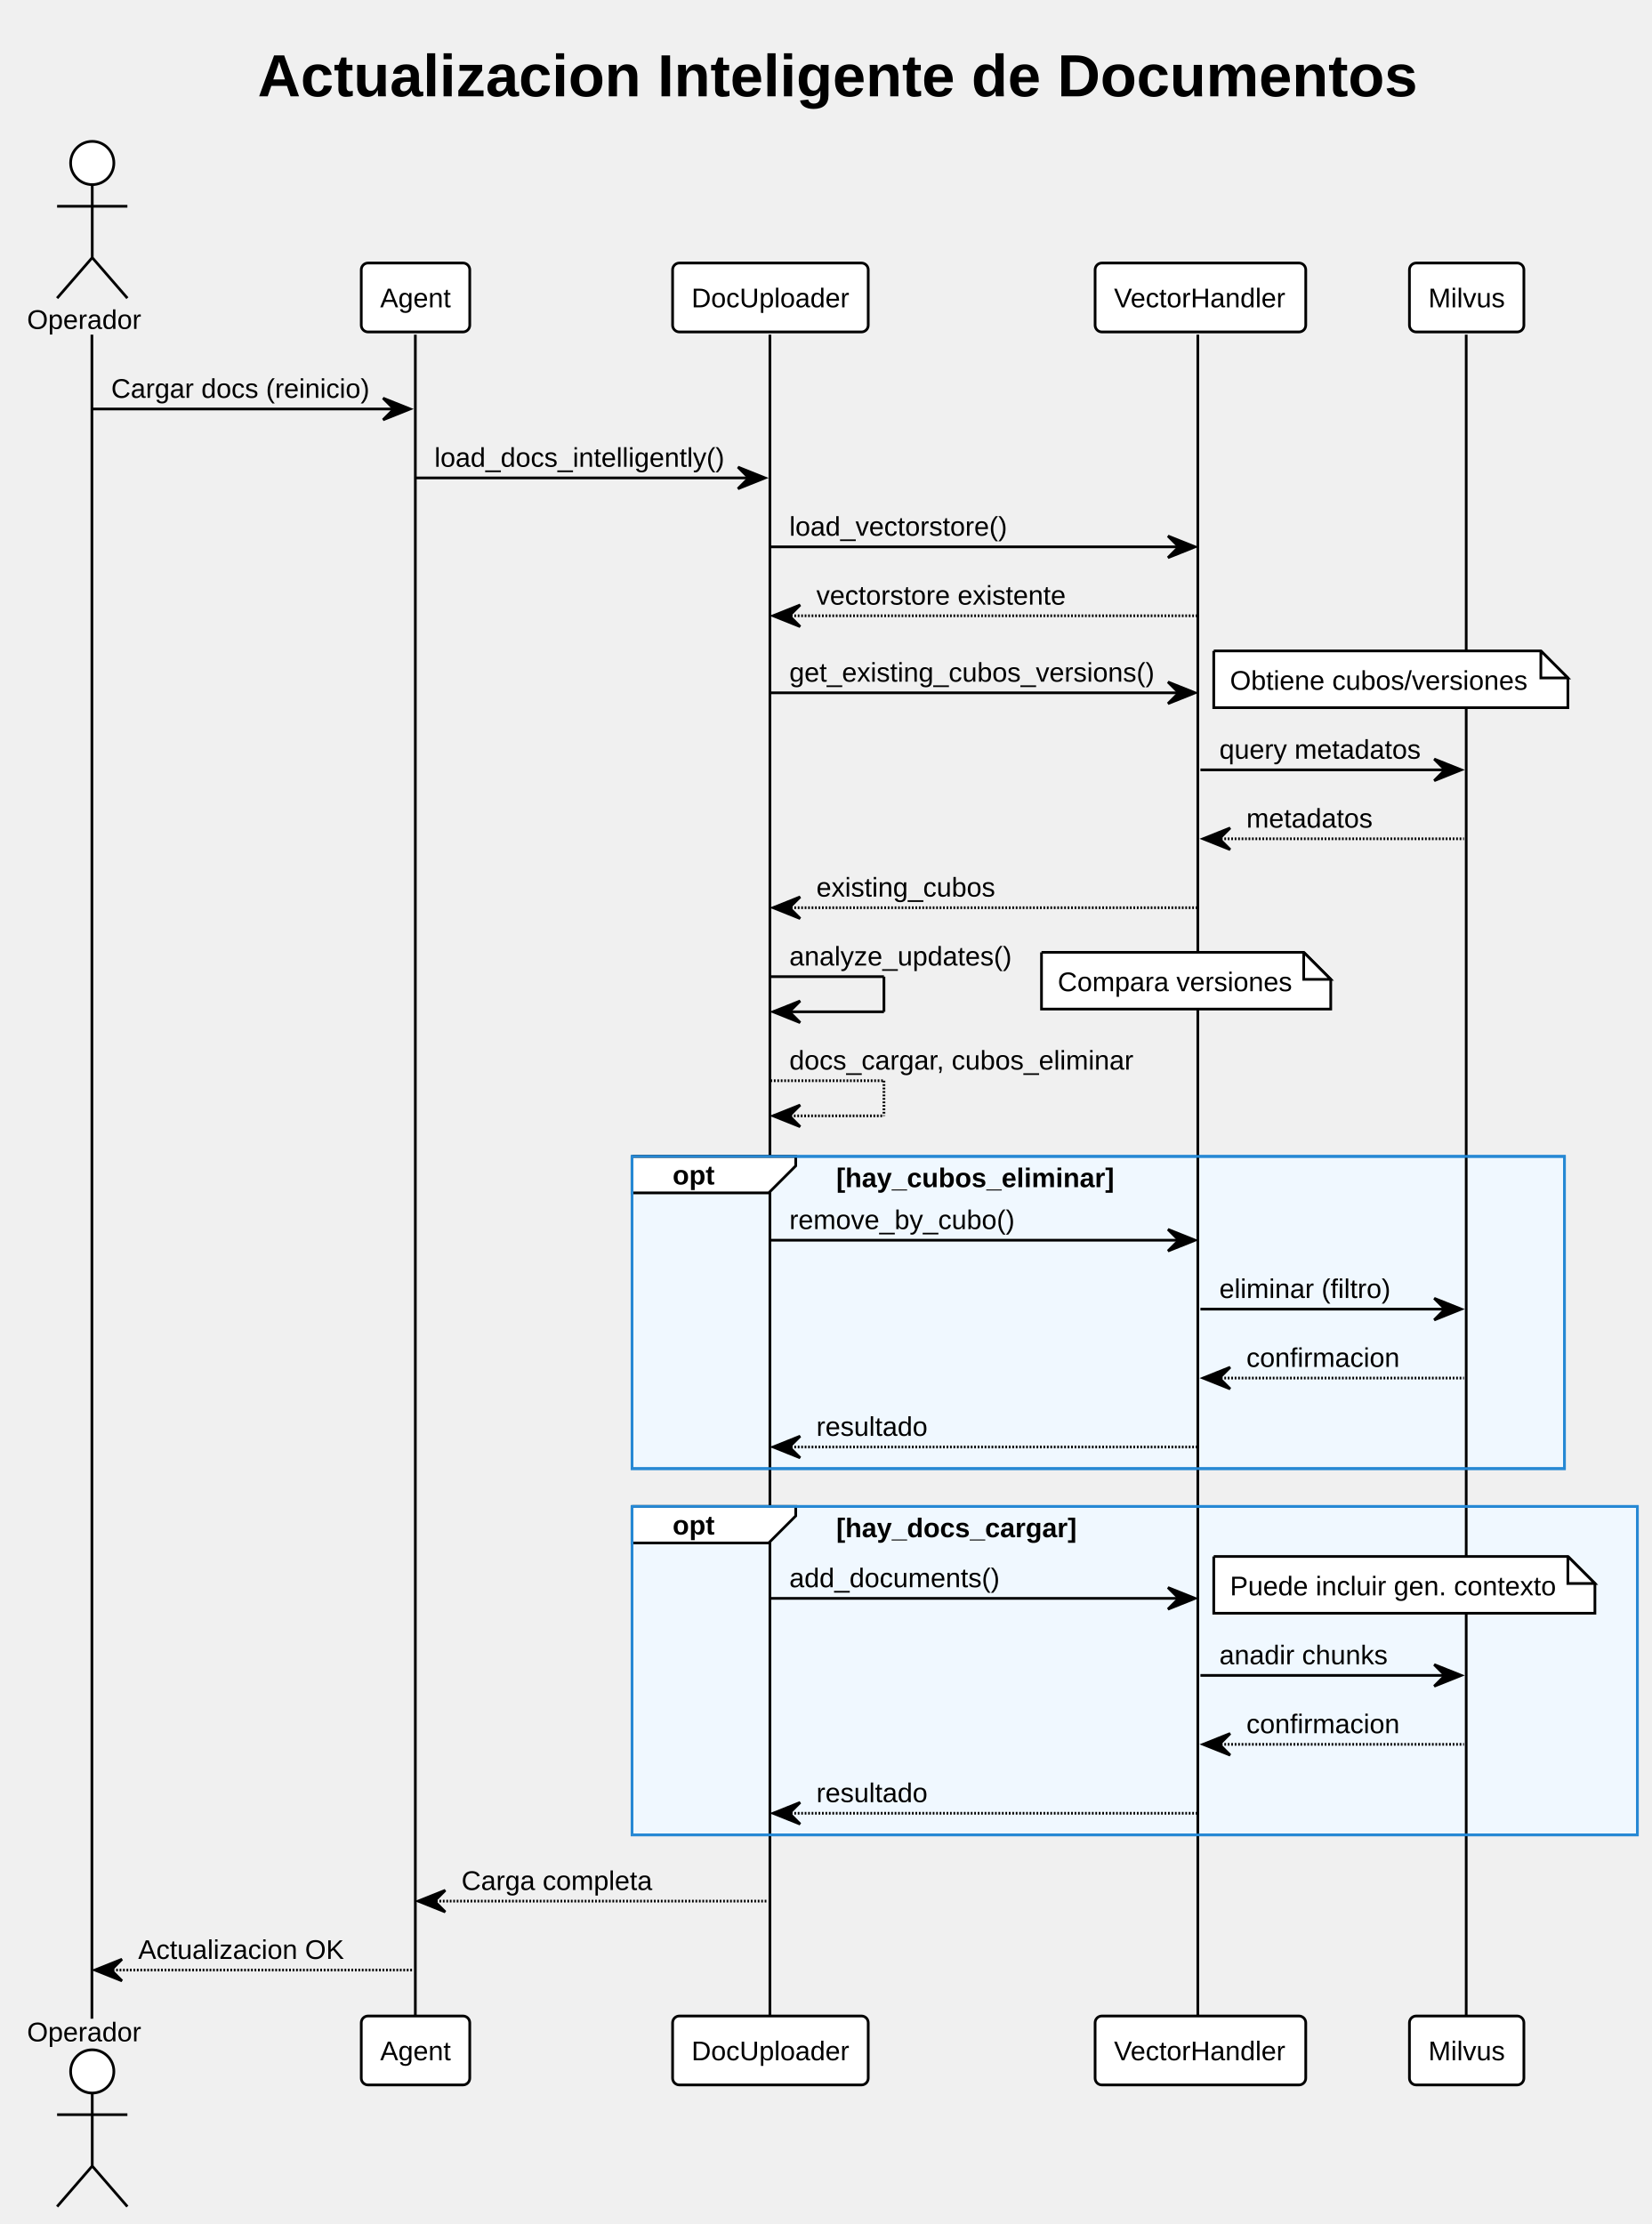
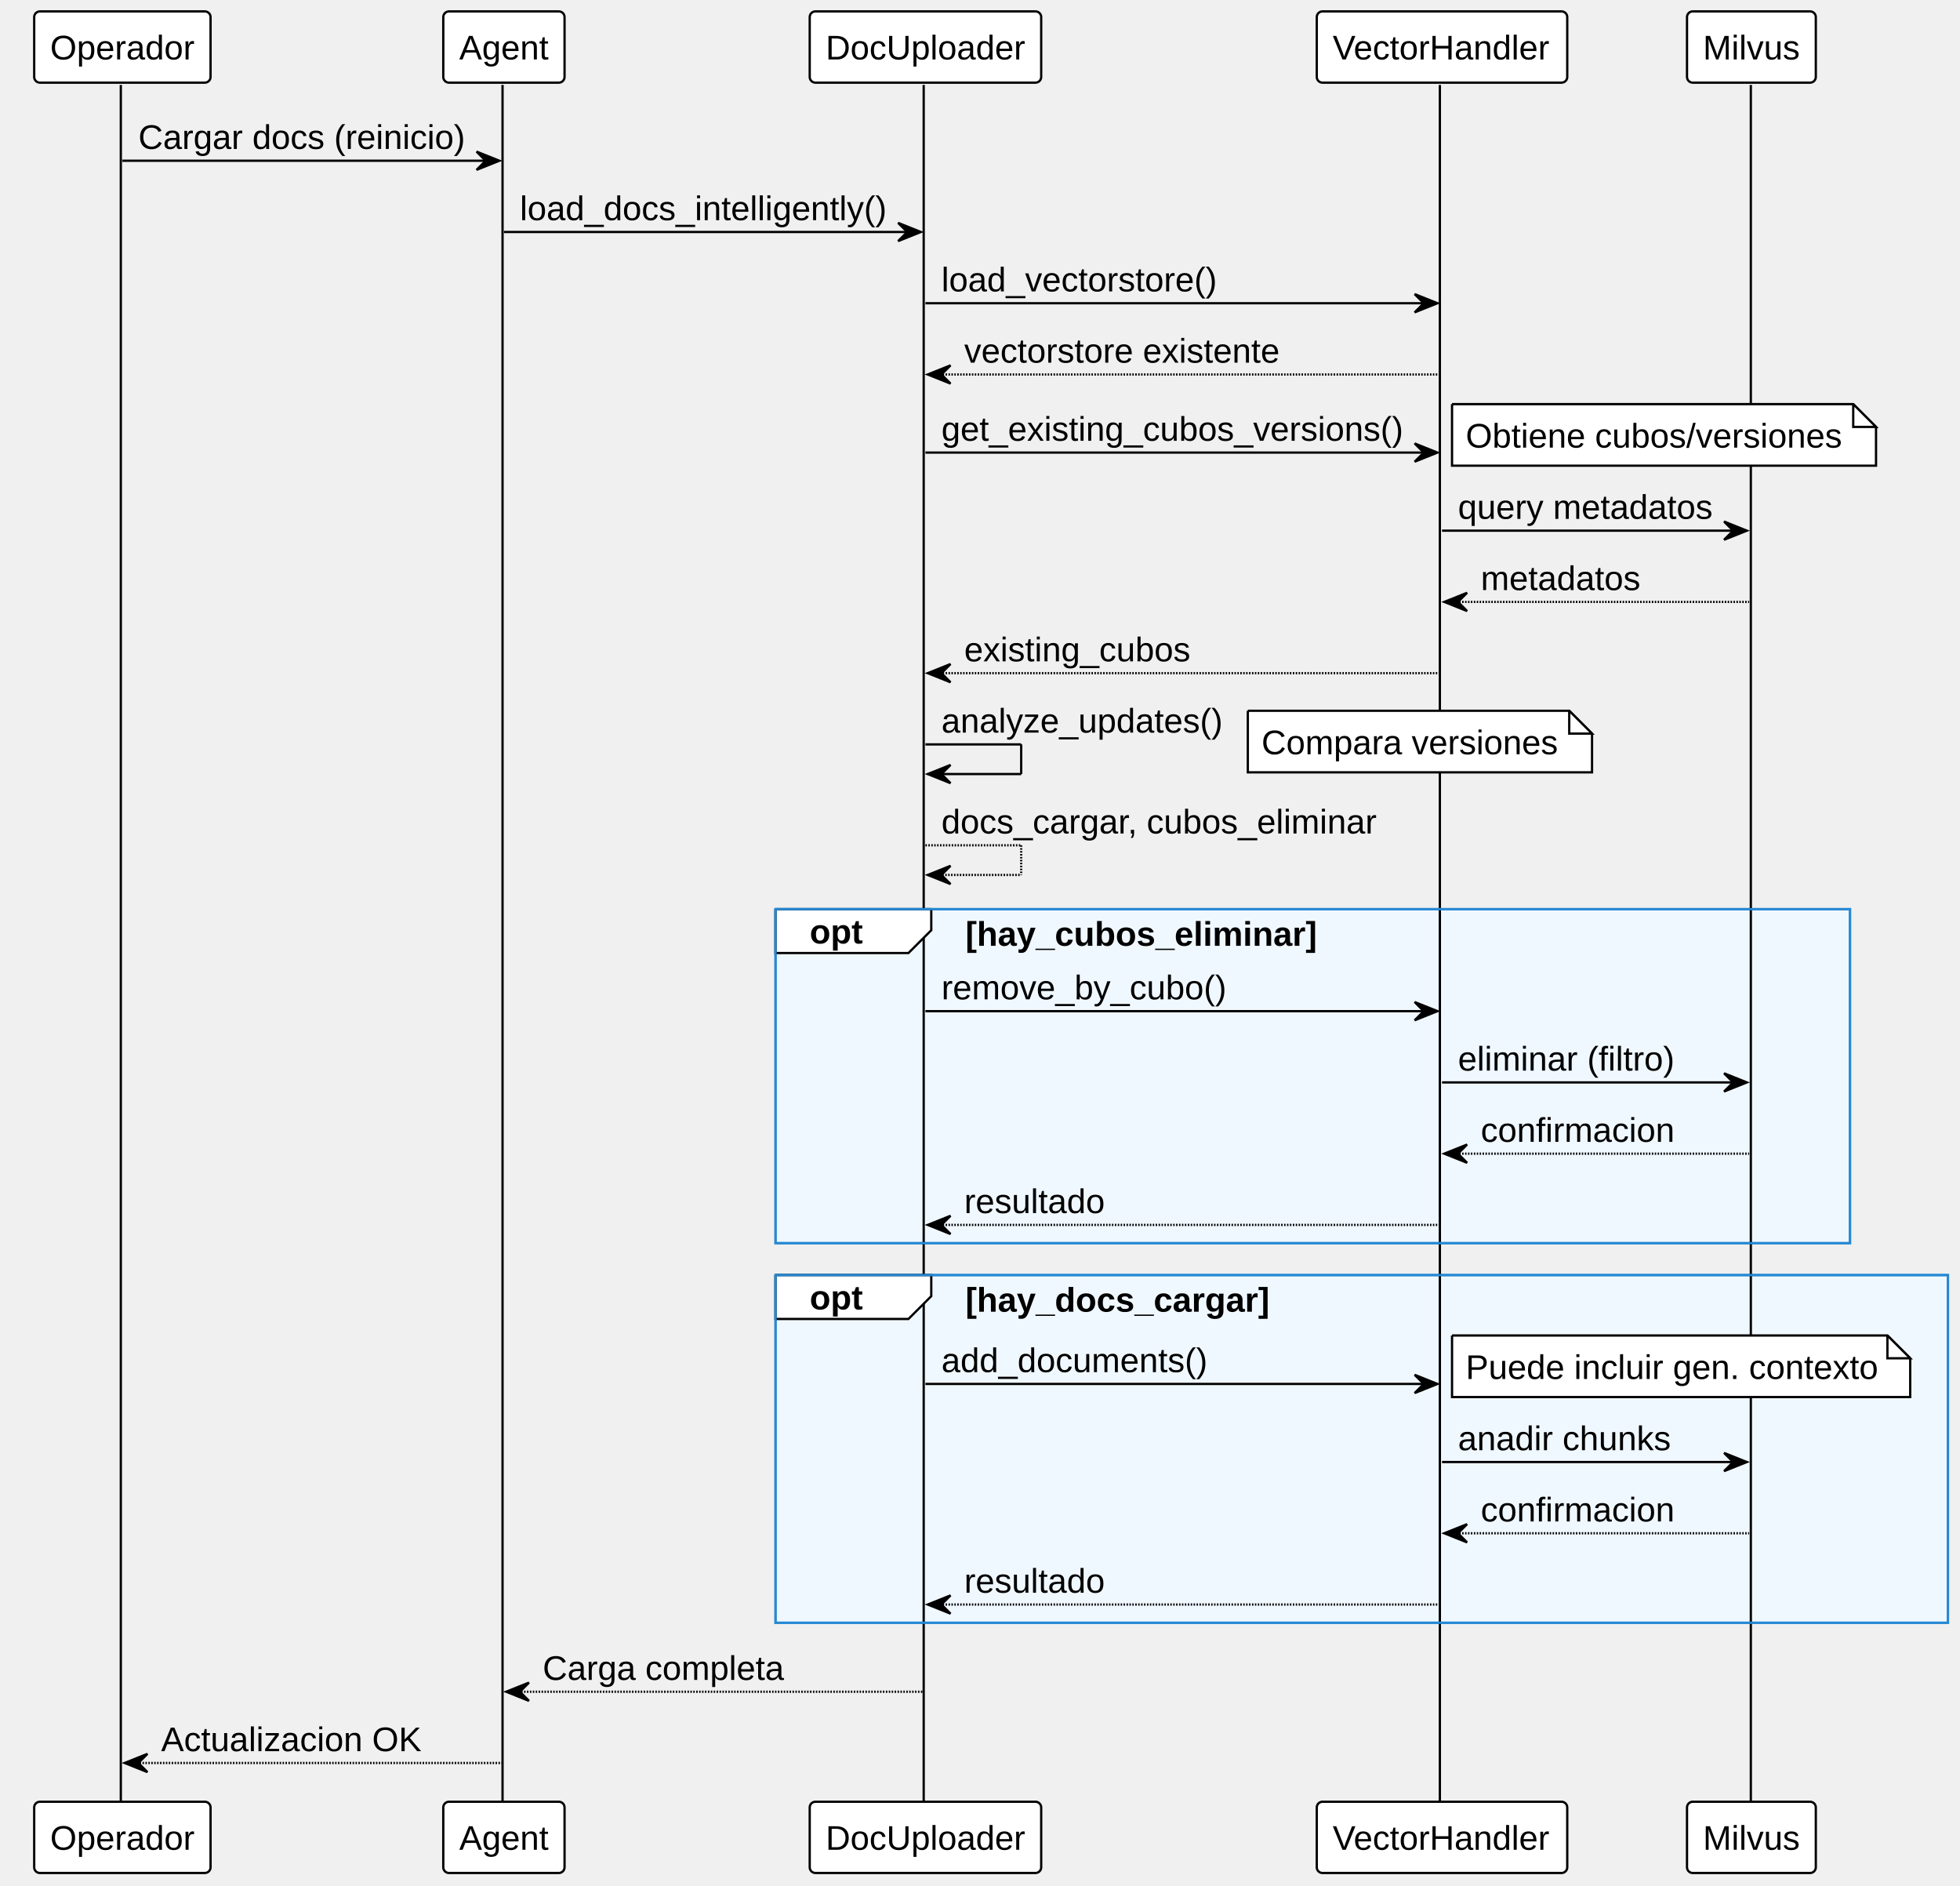
- <svg xmlns="http://www.w3.org/2000/svg" contentStyleType="text/css" height="2571.875px" preserveAspectRatio="none" style="width:1909px;height:2571px;" version="1.1" viewBox="0 0 1909 2571" width="1909.375px" zoomAndPan="magnify">
+ <svg xmlns="http://www.w3.org/2000/svg" contentStyleType="text/css" height="2584.375px" preserveAspectRatio="none" style="width:2687px;height:2584px;" version="1.1" viewBox="0 0 2687 2584" width="2687.5px" zoomAndPan="magnify">
  <defs />
  <g>
-     <text fill="#000000" font-family="Arial" font-size="68.75" font-weight="bold" lengthAdjust="spacing" textLength="1340.826" x="297.871" y="111.362">Actualizacion Inteligente de Documentos</text>
-     <rect fill="#F0F8FF" height="360.922" style="stroke:#2688D4;stroke-width:3.125;" width="1077.844" x="730.663" y="1336.835" />
-     <rect fill="#F0F8FF" height="379.672" style="stroke:#2688D4;stroke-width:3.125;" width="1162.157" x="730.663" y="1741.507" />
-     <line style="stroke:#000000;stroke-width:3.125;" x1="106.25" x2="106.25" y1="386.865" y2="2333.673" />
-     <line style="stroke:#000000;stroke-width:3.125;" x1="480.133" x2="480.133" y1="386.865" y2="2333.673" />
-     <line style="stroke:#000000;stroke-width:3.125;" x1="890.038" x2="890.038" y1="386.865" y2="2333.673" />
-     <line style="stroke:#000000;stroke-width:3.125;" x1="1384.709" x2="1384.709" y1="386.865" y2="2333.673" />
-     <line style="stroke:#000000;stroke-width:3.125;" x1="1694.96" x2="1694.96" y1="386.865" y2="2333.673" />
-     <text fill="#000000" font-family="Arial" font-size="31.25" lengthAdjust="spacing" textLength="132.019" x="31.25" y="380.243">Operador</text>
-     <ellipse cx="106.635" cy="188.431" fill="#FFFFFF" rx="25" ry="25" style="stroke:#000000;stroke-width:3.125;" />
-     <path d="M106.635,213.431 L106.635,297.806 M66.01,238.431 L147.26,238.431 M106.635,297.806 L66.01,344.681 M106.635,297.806 L147.26,344.681 " fill="none" style="stroke:#000000;stroke-width:3.125;" />
-     <text fill="#000000" font-family="Arial" font-size="31.25" lengthAdjust="spacing" textLength="132.019" x="31.25" y="2359.86">Operador</text>
-     <ellipse cx="106.635" cy="2394.608" fill="#FFFFFF" rx="25" ry="25" style="stroke:#000000;stroke-width:3.125;" />
-     <path d="M106.635,2419.608 L106.635,2503.983 M66.01,2444.608 L147.26,2444.608 M106.635,2503.983 L66.01,2550.858 M106.635,2503.983 L147.26,2550.858 " fill="none" style="stroke:#000000;stroke-width:3.125;" />
-     <rect fill="#FFFFFF" height="79.684" rx="7.812" ry="7.812" style="stroke:#000000;stroke-width:3.125;" width="125.415" x="417.633" y="304.056" />
-     <text fill="#000000" font-family="Arial" font-size="31.25" lengthAdjust="spacing" textLength="81.665" x="439.508" y="355.243">Agent</text>
-     <rect fill="#FFFFFF" height="79.684" rx="7.812" ry="7.812" style="stroke:#000000;stroke-width:3.125;" width="125.415" x="417.633" y="2330.548" />
-     <text fill="#000000" font-family="Arial" font-size="31.25" lengthAdjust="spacing" textLength="81.665" x="439.508" y="2381.735">Agent</text>
-     <rect fill="#FFFFFF" height="79.684" rx="7.812" ry="7.812" style="stroke:#000000;stroke-width:3.125;" width="226.138" x="777.538" y="304.056" />
-     <text fill="#000000" font-family="Arial" font-size="31.25" lengthAdjust="spacing" textLength="182.388" x="799.413" y="355.243">DocUploader</text>
-     <rect fill="#FFFFFF" height="79.684" rx="7.812" ry="7.812" style="stroke:#000000;stroke-width:3.125;" width="226.138" x="777.538" y="2330.548" />
-     <text fill="#000000" font-family="Arial" font-size="31.25" lengthAdjust="spacing" textLength="182.388" x="799.413" y="2381.735">DocUploader</text>
-     <rect fill="#FFFFFF" height="79.684" rx="7.812" ry="7.812" style="stroke:#000000;stroke-width:3.125;" width="243.503" x="1265.959" y="304.056" />
-     <text fill="#000000" font-family="Arial" font-size="31.25" lengthAdjust="spacing" textLength="199.753" x="1287.834" y="355.243">VectorHandler</text>
-     <rect fill="#FFFFFF" height="79.684" rx="7.812" ry="7.812" style="stroke:#000000;stroke-width:3.125;" width="243.503" x="1265.959" y="2330.548" />
-     <text fill="#000000" font-family="Arial" font-size="31.25" lengthAdjust="spacing" textLength="199.753" x="1287.834" y="2381.735">VectorHandler</text>
-     <rect fill="#FFFFFF" height="79.684" rx="7.812" ry="7.812" style="stroke:#000000;stroke-width:3.125;" width="132.297" x="1629.335" y="304.056" />
-     <text fill="#000000" font-family="Arial" font-size="31.25" lengthAdjust="spacing" textLength="88.547" x="1651.21" y="355.243">Milvus</text>
-     <rect fill="#FFFFFF" height="79.684" rx="7.812" ry="7.812" style="stroke:#000000;stroke-width:3.125;" width="132.297" x="1629.335" y="2330.548" />
-     <text fill="#000000" font-family="Arial" font-size="31.25" lengthAdjust="spacing" textLength="88.547" x="1651.21" y="2381.735">Milvus</text>
-     <polygon fill="#000000" points="442.841,460.3,474.091,472.8,442.841,485.3,455.341,472.8" style="stroke:#000000;stroke-width:3.125;" />
-     <line style="stroke:#000000;stroke-width:3.125;" x1="106.635" x2="461.591" y1="472.8" y2="472.8" />
-     <text fill="#000000" font-family="Arial" font-size="31.25" lengthAdjust="spacing" textLength="298.706" x="128.51" y="459.927">Cargar docs (reinicio)</text>
-     <polygon fill="#000000" points="853.107,539.984,884.357,552.484,853.107,564.984,865.607,552.484" style="stroke:#000000;stroke-width:3.125;" />
-     <line style="stroke:#000000;stroke-width:3.125;" x1="480.341" x2="871.857" y1="552.484" y2="552.484" />
-     <text fill="#000000" font-family="Arial" font-size="31.25" lengthAdjust="spacing" textLength="335.266" x="502.216" y="539.612">load_docs_intelligently()</text>
-     <polygon fill="#000000" points="1350.211,619.669,1381.461,632.169,1350.211,644.669,1362.711,632.169" style="stroke:#000000;stroke-width:3.125;" />
-     <line style="stroke:#000000;stroke-width:3.125;" x1="890.607" x2="1368.961" y1="632.169" y2="632.169" />
-     <text fill="#000000" font-family="Arial" font-size="31.25" lengthAdjust="spacing" textLength="251.846" x="912.482" y="619.296">load_vectorstore()</text>
-     <polygon fill="#000000" points="924.982,699.353,893.732,711.853,924.982,724.353,912.482,711.853" style="stroke:#000000;stroke-width:3.125;" />
-     <line style="stroke:#000000;stroke-width:3.125;stroke-dasharray:2.0,2.0;" x1="906.232" x2="1384.586" y1="711.853" y2="711.853" />
-     <text fill="#000000" font-family="Arial" font-size="31.25" lengthAdjust="spacing" textLength="288.33" x="943.732" y="698.981">vectorstore existente</text>
-     <polygon fill="#000000" points="1350.211,788.413,1381.461,800.913,1350.211,813.413,1362.711,800.913" style="stroke:#000000;stroke-width:3.125;" />
-     <line style="stroke:#000000;stroke-width:3.125;" x1="890.607" x2="1368.961" y1="800.913" y2="800.913" />
-     <text fill="#000000" font-family="Arial" font-size="31.25" lengthAdjust="spacing" textLength="422.104" x="912.482" y="788.04">get_existing_cubos_versions()</text>
-     <path d="M1403.125,752.478 L1403.125,818.103 L1812.5,818.103 L1812.5,783.728 L1781.25,752.478 L1403.125,752.478 " fill="#FFFFFF" style="stroke:#000000;stroke-width:3.125;" />
-     <path d="M1781.25,752.478 L1781.25,783.728 L1812.5,783.728 L1781.25,752.478 " fill="#FFFFFF" style="stroke:#000000;stroke-width:3.125;" />
-     <text fill="#000000" font-family="Arial" font-size="31.25" lengthAdjust="spacing" textLength="343.948" x="1421.875" y="797.415">Obtiene cubos/versiones</text>
-     <polygon fill="#000000" points="1657.983,877.472,1689.233,889.972,1657.983,902.472,1670.483,889.972" style="stroke:#000000;stroke-width:3.125;" />
-     <line style="stroke:#000000;stroke-width:3.125;" x1="1387.711" x2="1676.733" y1="889.972" y2="889.972" />
-     <text fill="#000000" font-family="Arial" font-size="31.25" lengthAdjust="spacing" textLength="232.773" x="1409.586" y="877.1">query metadatos</text>
-     <polygon fill="#000000" points="1422.086,957.156,1390.836,969.656,1422.086,982.156,1409.586,969.656" style="stroke:#000000;stroke-width:3.125;" />
-     <line style="stroke:#000000;stroke-width:3.125;stroke-dasharray:2.0,2.0;" x1="1403.336" x2="1692.358" y1="969.656" y2="969.656" />
-     <text fill="#000000" font-family="Arial" font-size="31.25" lengthAdjust="spacing" textLength="145.92" x="1440.836" y="956.784">metadatos</text>
-     <polygon fill="#000000" points="924.982,1036.841,893.732,1049.341,924.982,1061.841,912.482,1049.341" style="stroke:#000000;stroke-width:3.125;" />
-     <line style="stroke:#000000;stroke-width:3.125;stroke-dasharray:2.0,2.0;" x1="906.232" x2="1384.586" y1="1049.341" y2="1049.341" />
-     <text fill="#000000" font-family="Arial" font-size="31.25" lengthAdjust="spacing" textLength="206.726" x="943.732" y="1036.468">existing_cubos</text>
-     <line style="stroke:#000000;stroke-width:3.125;" x1="890.607" x2="1021.857" y1="1129.025" y2="1129.025" />
-     <line style="stroke:#000000;stroke-width:3.125;" x1="1021.857" x2="1021.857" y1="1129.025" y2="1169.65" />
-     <line style="stroke:#000000;stroke-width:3.125;" x1="893.732" x2="1021.857" y1="1169.65" y2="1169.65" />
-     <polygon fill="#000000" points="924.982,1157.15,893.732,1169.65,924.982,1182.15,912.482,1169.65" style="stroke:#000000;stroke-width:3.125;" />
-     <text fill="#000000" font-family="Arial" font-size="31.25" lengthAdjust="spacing" textLength="257.111" x="912.482" y="1116.153">analyze_updates()</text>
-     <path d="M1203.986,1100.903 L1203.986,1166.528 L1538.361,1166.528 L1538.361,1132.153 L1507.111,1100.903 L1203.986,1100.903 " fill="#FFFFFF" style="stroke:#000000;stroke-width:3.125;" />
-     <path d="M1507.111,1100.903 L1507.111,1132.153 L1538.361,1132.153 L1507.111,1100.903 " fill="#FFFFFF" style="stroke:#000000;stroke-width:3.125;" />
-     <text fill="#000000" font-family="Arial" font-size="31.25" lengthAdjust="spacing" textLength="270.95" x="1222.736" y="1145.841">Compara versiones</text>
-     <line style="stroke:#000000;stroke-width:3.125;stroke-dasharray:2.0,2.0;" x1="890.607" x2="1021.857" y1="1249.335" y2="1249.335" />
-     <line style="stroke:#000000;stroke-width:3.125;stroke-dasharray:2.0,2.0;" x1="1021.857" x2="1021.857" y1="1249.335" y2="1289.96" />
-     <line style="stroke:#000000;stroke-width:3.125;stroke-dasharray:2.0,2.0;" x1="893.732" x2="1021.857" y1="1289.96" y2="1289.96" />
-     <polygon fill="#000000" points="924.982,1277.46,893.732,1289.96,924.982,1302.46,912.482,1289.96" style="stroke:#000000;stroke-width:3.125;" />
-     <text fill="#000000" font-family="Arial" font-size="31.25" lengthAdjust="spacing" textLength="399.506" x="912.482" y="1236.462">docs_cargar, cubos_eliminar</text>
-     <path d="M730.663,1336.835 L919.871,1336.835 L919.871,1347.769 L888.621,1379.019 L730.663,1379.019 L730.663,1336.835 " fill="#FFFFFF" style="stroke:#000000;stroke-width:3.125;" />
-     <rect fill="none" height="360.922" style="stroke:#2688D4;stroke-width:3.125;" width="1077.844" x="730.663" y="1336.835" />
-     <text fill="#000000" font-family="Arial" font-size="31.25" font-weight="bold" lengthAdjust="spacing" textLength="48.584" x="777.538" y="1369.272">opt</text>
-     <text fill="#000000" font-family="Arial" font-size="31.25" font-weight="bold" lengthAdjust="spacing" textLength="321.289" x="966.746" y="1372.397">[hay_cubos_eliminar]</text>
-     <polygon fill="#000000" points="1350.211,1421.204,1381.461,1433.704,1350.211,1446.204,1362.711,1433.704" style="stroke:#000000;stroke-width:3.125;" />
-     <line style="stroke:#000000;stroke-width:3.125;" x1="890.607" x2="1368.961" y1="1433.704" y2="1433.704" />
-     <text fill="#000000" font-family="Arial" font-size="31.25" lengthAdjust="spacing" textLength="260.544" x="912.482" y="1420.831">remove_by_cubo()</text>
-     <polygon fill="#000000" points="1657.983,1500.888,1689.233,1513.388,1657.983,1525.888,1670.483,1513.388" style="stroke:#000000;stroke-width:3.125;" />
-     <line style="stroke:#000000;stroke-width:3.125;" x1="1387.711" x2="1676.733" y1="1513.388" y2="1513.388" />
-     <text fill="#000000" font-family="Arial" font-size="31.25" lengthAdjust="spacing" textLength="197.937" x="1409.586" y="1500.516">eliminar (filtro)</text>
-     <polygon fill="#000000" points="1422.086,1580.572,1390.836,1593.072,1422.086,1605.572,1409.586,1593.072" style="stroke:#000000;stroke-width:3.125;" />
-     <line style="stroke:#000000;stroke-width:3.125;stroke-dasharray:2.0,2.0;" x1="1403.336" x2="1692.358" y1="1593.072" y2="1593.072" />
-     <text fill="#000000" font-family="Arial" font-size="31.25" lengthAdjust="spacing" textLength="177.155" x="1440.836" y="1580.2">confirmacion</text>
-     <polygon fill="#000000" points="924.982,1660.257,893.732,1672.757,924.982,1685.257,912.482,1672.757" style="stroke:#000000;stroke-width:3.125;" />
-     <line style="stroke:#000000;stroke-width:3.125;stroke-dasharray:2.0,2.0;" x1="906.232" x2="1384.586" y1="1672.757" y2="1672.757" />
-     <text fill="#000000" font-family="Arial" font-size="31.25" lengthAdjust="spacing" textLength="128.555" x="943.732" y="1659.885">resultado</text>
-     <path d="M730.663,1741.507 L919.871,1741.507 L919.871,1752.441 L888.621,1783.691 L730.663,1783.691 L730.663,1741.507 " fill="#FFFFFF" style="stroke:#000000;stroke-width:3.125;" />
-     <rect fill="none" height="379.672" style="stroke:#2688D4;stroke-width:3.125;" width="1162.157" x="730.663" y="1741.507" />
-     <text fill="#000000" font-family="Arial" font-size="31.25" font-weight="bold" lengthAdjust="spacing" textLength="48.584" x="777.538" y="1773.944">opt</text>
-     <text fill="#000000" font-family="Arial" font-size="31.25" font-weight="bold" lengthAdjust="spacing" textLength="277.908" x="966.746" y="1777.069">[hay_docs_cargar]</text>
-     <polygon fill="#000000" points="1350.211,1835.251,1381.461,1847.751,1350.211,1860.251,1362.711,1847.751" style="stroke:#000000;stroke-width:3.125;" />
-     <line style="stroke:#000000;stroke-width:3.125;" x1="890.607" x2="1368.961" y1="1847.751" y2="1847.751" />
-     <text fill="#000000" font-family="Arial" font-size="31.25" lengthAdjust="spacing" textLength="243.195" x="912.482" y="1834.879">add_documents()</text>
-     <path d="M1403.125,1799.316 L1403.125,1864.941 L1843.75,1864.941 L1843.75,1830.566 L1812.5,1799.316 L1403.125,1799.316 " fill="#FFFFFF" style="stroke:#000000;stroke-width:3.125;" />
-     <path d="M1812.5,1799.316 L1812.5,1830.566 L1843.75,1830.566 L1812.5,1799.316 " fill="#FFFFFF" style="stroke:#000000;stroke-width:3.125;" />
-     <text fill="#000000" font-family="Arial" font-size="31.25" lengthAdjust="spacing" textLength="376.984" x="1421.875" y="1844.254">Puede incluir gen. contexto</text>
-     <polygon fill="#000000" points="1657.983,1924.31,1689.233,1936.81,1657.983,1949.31,1670.483,1936.81" style="stroke:#000000;stroke-width:3.125;" />
-     <line style="stroke:#000000;stroke-width:3.125;" x1="1387.711" x2="1676.733" y1="1936.81" y2="1936.81" />
-     <text fill="#000000" font-family="Arial" font-size="31.25" lengthAdjust="spacing" textLength="194.565" x="1409.586" y="1923.938">anadir chunks</text>
-     <polygon fill="#000000" points="1422.086,2003.995,1390.836,2016.495,1422.086,2028.995,1409.586,2016.495" style="stroke:#000000;stroke-width:3.125;" />
-     <line style="stroke:#000000;stroke-width:3.125;stroke-dasharray:2.0,2.0;" x1="1403.336" x2="1692.358" y1="2016.495" y2="2016.495" />
-     <text fill="#000000" font-family="Arial" font-size="31.25" lengthAdjust="spacing" textLength="177.155" x="1440.836" y="2003.622">confirmacion</text>
-     <polygon fill="#000000" points="924.982,2083.679,893.732,2096.179,924.982,2108.679,912.482,2096.179" style="stroke:#000000;stroke-width:3.125;" />
-     <line style="stroke:#000000;stroke-width:3.125;stroke-dasharray:2.0,2.0;" x1="906.232" x2="1384.586" y1="2096.179" y2="2096.179" />
-     <text fill="#000000" font-family="Arial" font-size="31.25" lengthAdjust="spacing" textLength="128.555" x="943.732" y="2083.307">resultado</text>
-     <polygon fill="#000000" points="514.716,2185.239,483.466,2197.739,514.716,2210.239,502.216,2197.739" style="stroke:#000000;stroke-width:3.125;" />
-     <line style="stroke:#000000;stroke-width:3.125;stroke-dasharray:2.0,2.0;" x1="495.966" x2="887.482" y1="2197.739" y2="2197.739" />
-     <text fill="#000000" font-family="Arial" font-size="31.25" lengthAdjust="spacing" textLength="220.596" x="533.466" y="2184.866">Carga completa</text>
-     <polygon fill="#000000" points="141.01,2264.923,109.76,2277.423,141.01,2289.923,128.51,2277.423" style="stroke:#000000;stroke-width:3.125;" />
-     <line style="stroke:#000000;stroke-width:3.125;stroke-dasharray:2.0,2.0;" x1="122.26" x2="477.216" y1="2277.423" y2="2277.423" />
-     <text fill="#000000" font-family="Arial" font-size="31.25" lengthAdjust="spacing" textLength="237.961" x="159.76" y="2264.551">Actualizacion OK</text>
+     <rect fill="#F0F8FF" height="457.785" style="stroke:#2688D4;stroke-width:3.125;" width="1473.016" x="1063.181" y="1246.043" />
+     <rect fill="#F0F8FF" height="476.535" style="stroke:#2688D4;stroke-width:3.125;" width="1607.297" x="1063.181" y="1747.578" />
+     <line style="stroke:#000000;stroke-width:3.125;" x1="165.625" x2="165.625" y1="116.402" y2="2472.542" />
+     <line style="stroke:#000000;stroke-width:3.125;" x1="688.95" x2="688.95" y1="116.402" y2="2472.542" />
+     <line style="stroke:#000000;stroke-width:3.125;" x1="1266.306" x2="1266.306" y1="116.402" y2="2472.542" />
+     <line style="stroke:#000000;stroke-width:3.125;" x1="1973.939" x2="1973.939" y1="116.402" y2="2472.542" />
+     <line style="stroke:#000000;stroke-width:3.125;" x1="2400.253" x2="2400.253" y1="116.402" y2="2472.542" />
+     <rect fill="#FFFFFF" height="97.652" rx="7.812" ry="7.812" style="stroke:#000000;stroke-width:3.125;" width="241.779" x="46.875" y="15.625" />
+     <text fill="#000000" font-family="Arial" font-size="46.875" lengthAdjust="spacing" textLength="198.029" x="68.75" y="81.468">Operador</text>
+     <rect fill="#FFFFFF" height="97.652" rx="7.812" ry="7.812" style="stroke:#000000;stroke-width:3.125;" width="241.779" x="46.875" y="2469.417" />
+     <text fill="#000000" font-family="Arial" font-size="46.875" lengthAdjust="spacing" textLength="198.029" x="68.75" y="2535.26">Operador</text>
+     <rect fill="#FFFFFF" height="97.652" rx="7.812" ry="7.812" style="stroke:#000000;stroke-width:3.125;" width="166.248" x="607.7" y="15.625" />
+     <text fill="#000000" font-family="Arial" font-size="46.875" lengthAdjust="spacing" textLength="122.498" x="629.575" y="81.468">Agent</text>
+     <rect fill="#FFFFFF" height="97.652" rx="7.812" ry="7.812" style="stroke:#000000;stroke-width:3.125;" width="166.248" x="607.7" y="2469.417" />
+     <text fill="#000000" font-family="Arial" font-size="46.875" lengthAdjust="spacing" textLength="122.498" x="629.575" y="2535.26">Agent</text>
+     <rect fill="#FFFFFF" height="97.652" rx="7.812" ry="7.812" style="stroke:#000000;stroke-width:3.125;" width="317.332" x="1110.056" y="15.625" />
+     <text fill="#000000" font-family="Arial" font-size="46.875" lengthAdjust="spacing" textLength="273.582" x="1131.931" y="81.468">DocUploader</text>
+     <rect fill="#FFFFFF" height="97.652" rx="7.812" ry="7.812" style="stroke:#000000;stroke-width:3.125;" width="317.332" x="1110.056" y="2469.417" />
+     <text fill="#000000" font-family="Arial" font-size="46.875" lengthAdjust="spacing" textLength="273.582" x="1131.931" y="2535.26">DocUploader</text>
+     <rect fill="#FFFFFF" height="97.652" rx="7.812" ry="7.812" style="stroke:#000000;stroke-width:3.125;" width="343.379" x="1805.189" y="15.625" />
+     <text fill="#000000" font-family="Arial" font-size="46.875" lengthAdjust="spacing" textLength="299.629" x="1827.064" y="81.468">VectorHandler</text>
+     <rect fill="#FFFFFF" height="97.652" rx="7.812" ry="7.812" style="stroke:#000000;stroke-width:3.125;" width="343.379" x="1805.189" y="2469.417" />
+     <text fill="#000000" font-family="Arial" font-size="46.875" lengthAdjust="spacing" textLength="299.629" x="1827.064" y="2535.26">VectorHandler</text>
+     <rect fill="#FFFFFF" height="97.652" rx="7.812" ry="7.812" style="stroke:#000000;stroke-width:3.125;" width="176.57" x="2312.753" y="15.625" />
+     <text fill="#000000" font-family="Arial" font-size="46.875" lengthAdjust="spacing" textLength="132.82" x="2334.628" y="81.468">Milvus</text>
+     <rect fill="#FFFFFF" height="97.652" rx="7.812" ry="7.812" style="stroke:#000000;stroke-width:3.125;" width="176.57" x="2312.753" y="2469.417" />
+     <text fill="#000000" font-family="Arial" font-size="46.875" lengthAdjust="spacing" textLength="132.82" x="2334.628" y="2535.26">Milvus</text>
+     <polygon fill="#000000" points="653.323,207.803,684.573,220.303,653.323,232.803,665.823,220.303" style="stroke:#000000;stroke-width:3.125;" />
+     <line style="stroke:#000000;stroke-width:3.125;" x1="167.764" x2="672.073" y1="220.303" y2="220.303" />
+     <text fill="#000000" font-family="Arial" font-size="46.875" lengthAdjust="spacing" textLength="448.059" x="189.639" y="204.12">Cargar docs (reinicio)</text>
+     <polygon fill="#000000" points="1231.223,305.455,1262.473,317.955,1231.223,330.455,1243.723,317.955" style="stroke:#000000;stroke-width:3.125;" />
+     <line style="stroke:#000000;stroke-width:3.125;" x1="690.823" x2="1249.973" y1="317.955" y2="317.955" />
+     <text fill="#000000" font-family="Arial" font-size="46.875" lengthAdjust="spacing" textLength="502.899" x="712.698" y="301.772">load_docs_intelligently()</text>
+     <polygon fill="#000000" points="1939.378,403.107,1970.628,415.607,1939.378,428.107,1951.878,415.607" style="stroke:#000000;stroke-width:3.125;" />
+     <line style="stroke:#000000;stroke-width:3.125;" x1="1268.723" x2="1958.128" y1="415.607" y2="415.607" />
+     <text fill="#000000" font-family="Arial" font-size="46.875" lengthAdjust="spacing" textLength="377.769" x="1290.598" y="399.423">load_vectorstore()</text>
+     <polygon fill="#000000" points="1303.098,500.758,1271.848,513.258,1303.098,525.758,1290.598,513.258" style="stroke:#000000;stroke-width:3.125;" />
+     <line style="stroke:#000000;stroke-width:3.125;stroke-dasharray:2.0,2.0;" x1="1284.348" x2="1973.753" y1="513.258" y2="513.258" />
+     <text fill="#000000" font-family="Arial" font-size="46.875" lengthAdjust="spacing" textLength="432.495" x="1321.848" y="497.075">vectorstore existente</text>
+     <polygon fill="#000000" points="1939.378,607.785,1970.628,620.285,1939.378,632.785,1951.878,620.285" style="stroke:#000000;stroke-width:3.125;" />
+     <line style="stroke:#000000;stroke-width:3.125;" x1="1268.723" x2="1958.128" y1="620.285" y2="620.285" />
+     <text fill="#000000" font-family="Arial" font-size="46.875" lengthAdjust="spacing" textLength="633.156" x="1290.598" y="604.102">get_existing_cubos_versions()</text>
+     <path d="M1990.625,553.883 L1990.625,638.258 L2571.875,638.258 L2571.875,585.133 L2540.625,553.883 L1990.625,553.883 " fill="#FFFFFF" style="stroke:#000000;stroke-width:3.125;" />
+     <path d="M2540.625,553.883 L2540.625,585.133 L2571.875,585.133 L2540.625,553.883 " fill="#FFFFFF" style="stroke:#000000;stroke-width:3.125;" />
+     <text fill="#000000" font-family="Arial" font-size="46.875" lengthAdjust="spacing" textLength="515.923" x="2009.375" y="613.477">Obtiene cubos/versiones</text>
+     <polygon fill="#000000" points="2363.538,714.812,2394.788,727.312,2363.538,739.812,2376.038,727.312" style="stroke:#000000;stroke-width:3.125;" />
+     <line style="stroke:#000000;stroke-width:3.125;" x1="1976.878" x2="2382.288" y1="727.312" y2="727.312" />
+     <text fill="#000000" font-family="Arial" font-size="46.875" lengthAdjust="spacing" textLength="349.159" x="1998.753" y="711.128">query metadatos</text>
+     <polygon fill="#000000" points="2011.253,812.463,1980.003,824.963,2011.253,837.463,1998.753,824.963" style="stroke:#000000;stroke-width:3.125;" />
+     <line style="stroke:#000000;stroke-width:3.125;stroke-dasharray:2.0,2.0;" x1="1992.503" x2="2397.913" y1="824.963" y2="824.963" />
+     <text fill="#000000" font-family="Arial" font-size="46.875" lengthAdjust="spacing" textLength="218.88" x="2030.003" y="808.78">metadatos</text>
+     <polygon fill="#000000" points="1303.098,910.115,1271.848,922.615,1303.098,935.115,1290.598,922.615" style="stroke:#000000;stroke-width:3.125;" />
+     <line style="stroke:#000000;stroke-width:3.125;stroke-dasharray:2.0,2.0;" x1="1284.348" x2="1973.753" y1="922.615" y2="922.615" />
+     <text fill="#000000" font-family="Arial" font-size="46.875" lengthAdjust="spacing" textLength="310.089" x="1321.848" y="906.432">existing_cubos</text>
+     <line style="stroke:#000000;stroke-width:3.125;" x1="1268.723" x2="1399.973" y1="1020.267" y2="1020.267" />
+     <line style="stroke:#000000;stroke-width:3.125;" x1="1399.973" x2="1399.973" y1="1020.267" y2="1060.892" />
+     <line style="stroke:#000000;stroke-width:3.125;" x1="1271.848" x2="1399.973" y1="1060.892" y2="1060.892" />
+     <polygon fill="#000000" points="1303.098,1048.392,1271.848,1060.892,1303.098,1073.392,1290.598,1060.892" style="stroke:#000000;stroke-width:3.125;" />
+     <text fill="#000000" font-family="Arial" font-size="46.875" lengthAdjust="spacing" textLength="385.666" x="1290.598" y="1004.083">analyze_updates()</text>
+     <path d="M1710.666,974.178 L1710.666,1058.553 L2182.541,1058.553 L2182.541,1005.428 L2151.291,974.178 L1710.666,974.178 " fill="#FFFFFF" style="stroke:#000000;stroke-width:3.125;" />
+     <path d="M2151.291,974.178 L2151.291,1005.428 L2182.541,1005.428 L2151.291,974.178 " fill="#FFFFFF" style="stroke:#000000;stroke-width:3.125;" />
+     <text fill="#000000" font-family="Arial" font-size="46.875" lengthAdjust="spacing" textLength="406.425" x="1729.416" y="1033.771">Compara versiones</text>
+     <line style="stroke:#000000;stroke-width:3.125;stroke-dasharray:2.0,2.0;" x1="1268.723" x2="1399.973" y1="1158.543" y2="1158.543" />
+     <line style="stroke:#000000;stroke-width:3.125;stroke-dasharray:2.0,2.0;" x1="1399.973" x2="1399.973" y1="1158.543" y2="1199.168" />
+     <line style="stroke:#000000;stroke-width:3.125;stroke-dasharray:2.0,2.0;" x1="1271.848" x2="1399.973" y1="1199.168" y2="1199.168" />
+     <polygon fill="#000000" points="1303.098,1186.668,1271.848,1199.168,1303.098,1211.668,1290.598,1199.168" style="stroke:#000000;stroke-width:3.125;" />
+     <text fill="#000000" font-family="Arial" font-size="46.875" lengthAdjust="spacing" textLength="599.258" x="1290.598" y="1142.36">docs_cargar, cubos_eliminar</text>
+     <path d="M1063.181,1246.043 L1276.682,1246.043 L1276.682,1274.945 L1245.432,1306.195 L1063.181,1306.195 L1063.181,1246.043 " fill="#FFFFFF" style="stroke:#000000;stroke-width:3.125;" />
+     <rect fill="none" height="457.785" style="stroke:#2688D4;stroke-width:3.125;" width="1473.016" x="1063.181" y="1246.043" />
+     <text fill="#000000" font-family="Arial" font-size="46.875" font-weight="bold" lengthAdjust="spacing" textLength="72.876" x="1110.056" y="1293.137">opt</text>
+     <text fill="#000000" font-family="Arial" font-size="46.875" font-weight="bold" lengthAdjust="spacing" textLength="481.934" x="1323.557" y="1296.262">[hay_cubos_eliminar]</text>
+     <polygon fill="#000000" points="1939.378,1373.373,1970.628,1385.873,1939.378,1398.373,1951.878,1385.873" style="stroke:#000000;stroke-width:3.125;" />
+     <line style="stroke:#000000;stroke-width:3.125;" x1="1268.723" x2="1958.128" y1="1385.873" y2="1385.873" />
+     <text fill="#000000" font-family="Arial" font-size="46.875" lengthAdjust="spacing" textLength="390.816" x="1290.598" y="1369.69">remove_by_cubo()</text>
+     <polygon fill="#000000" points="2363.538,1471.025,2394.788,1483.525,2363.538,1496.025,2376.038,1483.525" style="stroke:#000000;stroke-width:3.125;" />
+     <line style="stroke:#000000;stroke-width:3.125;" x1="1976.878" x2="2382.288" y1="1483.525" y2="1483.525" />
+     <text fill="#000000" font-family="Arial" font-size="46.875" lengthAdjust="spacing" textLength="296.906" x="1998.753" y="1467.342">eliminar (filtro)</text>
+     <polygon fill="#000000" points="2011.253,1568.677,1980.003,1581.177,2011.253,1593.677,1998.753,1581.177" style="stroke:#000000;stroke-width:3.125;" />
+     <line style="stroke:#000000;stroke-width:3.125;stroke-dasharray:2.0,2.0;" x1="1992.503" x2="2397.913" y1="1581.177" y2="1581.177" />
+     <text fill="#000000" font-family="Arial" font-size="46.875" lengthAdjust="spacing" textLength="265.732" x="2030.003" y="1564.993">confirmacion</text>
+     <polygon fill="#000000" points="1303.098,1666.328,1271.848,1678.828,1303.098,1691.328,1290.598,1678.828" style="stroke:#000000;stroke-width:3.125;" />
+     <line style="stroke:#000000;stroke-width:3.125;stroke-dasharray:2.0,2.0;" x1="1284.348" x2="1973.753" y1="1678.828" y2="1678.828" />
+     <text fill="#000000" font-family="Arial" font-size="46.875" lengthAdjust="spacing" textLength="192.833" x="1321.848" y="1662.645">resultado</text>
+     <path d="M1063.181,1747.578 L1276.682,1747.578 L1276.682,1776.48 L1245.432,1807.73 L1063.181,1807.73 L1063.181,1747.578 " fill="#FFFFFF" style="stroke:#000000;stroke-width:3.125;" />
+     <rect fill="none" height="476.535" style="stroke:#2688D4;stroke-width:3.125;" width="1607.297" x="1063.181" y="1747.578" />
+     <text fill="#000000" font-family="Arial" font-size="46.875" font-weight="bold" lengthAdjust="spacing" textLength="72.876" x="1110.056" y="1794.672">opt</text>
+     <text fill="#000000" font-family="Arial" font-size="46.875" font-weight="bold" lengthAdjust="spacing" textLength="416.863" x="1323.557" y="1797.797">[hay_docs_cargar]</text>
+     <polygon fill="#000000" points="1939.378,1884.283,1970.628,1896.783,1939.378,1909.283,1951.878,1896.783" style="stroke:#000000;stroke-width:3.125;" />
+     <line style="stroke:#000000;stroke-width:3.125;" x1="1268.723" x2="1958.128" y1="1896.783" y2="1896.783" />
+     <text fill="#000000" font-family="Arial" font-size="46.875" lengthAdjust="spacing" textLength="364.792" x="1290.598" y="1880.6">add_documents()</text>
+     <path d="M1990.625,1830.382 L1990.625,1914.757 L2618.75,1914.757 L2618.75,1861.632 L2587.5,1830.382 L1990.625,1830.382 " fill="#FFFFFF" style="stroke:#000000;stroke-width:3.125;" />
+     <path d="M2587.5,1830.382 L2587.5,1861.632 L2618.75,1861.632 L2587.5,1830.382 " fill="#FFFFFF" style="stroke:#000000;stroke-width:3.125;" />
+     <text fill="#000000" font-family="Arial" font-size="46.875" lengthAdjust="spacing" textLength="565.476" x="2009.375" y="1889.975">Puede incluir gen. contexto</text>
+     <polygon fill="#000000" points="2363.538,1991.31,2394.788,2003.81,2363.538,2016.31,2376.038,2003.81" style="stroke:#000000;stroke-width:3.125;" />
+     <line style="stroke:#000000;stroke-width:3.125;" x1="1976.878" x2="2382.288" y1="2003.81" y2="2003.81" />
+     <text fill="#000000" font-family="Arial" font-size="46.875" lengthAdjust="spacing" textLength="291.847" x="1998.753" y="1987.627">anadir chunks</text>
+     <polygon fill="#000000" points="2011.253,2088.962,1980.003,2101.462,2011.253,2113.962,1998.753,2101.462" style="stroke:#000000;stroke-width:3.125;" />
+     <line style="stroke:#000000;stroke-width:3.125;stroke-dasharray:2.0,2.0;" x1="1992.503" x2="2397.913" y1="2101.462" y2="2101.462" />
+     <text fill="#000000" font-family="Arial" font-size="46.875" lengthAdjust="spacing" textLength="265.732" x="2030.003" y="2085.278">confirmacion</text>
+     <polygon fill="#000000" points="1303.098,2186.613,1271.848,2199.113,1303.098,2211.613,1290.598,2199.113" style="stroke:#000000;stroke-width:3.125;" />
+     <line style="stroke:#000000;stroke-width:3.125;stroke-dasharray:2.0,2.0;" x1="1284.348" x2="1973.753" y1="2199.113" y2="2199.113" />
+     <text fill="#000000" font-family="Arial" font-size="46.875" lengthAdjust="spacing" textLength="192.833" x="1321.848" y="2182.93">resultado</text>
+     <polygon fill="#000000" points="725.198,2306.14,693.948,2318.64,725.198,2331.14,712.698,2318.64" style="stroke:#000000;stroke-width:3.125;" />
+     <line style="stroke:#000000;stroke-width:3.125;stroke-dasharray:2.0,2.0;" x1="706.448" x2="1265.598" y1="2318.64" y2="2318.64" />
+     <text fill="#000000" font-family="Arial" font-size="46.875" lengthAdjust="spacing" textLength="330.894" x="743.948" y="2302.457">Carga completa</text>
+     <polygon fill="#000000" points="202.139,2403.792,170.889,2416.292,202.139,2428.792,189.639,2416.292" style="stroke:#000000;stroke-width:3.125;" />
+     <line style="stroke:#000000;stroke-width:3.125;stroke-dasharray:2.0,2.0;" x1="183.389" x2="687.698" y1="2416.292" y2="2416.292" />
+     <text fill="#000000" font-family="Arial" font-size="46.875" lengthAdjust="spacing" textLength="356.941" x="220.889" y="2400.108">Actualizacion OK</text>
  </g>
</svg>
